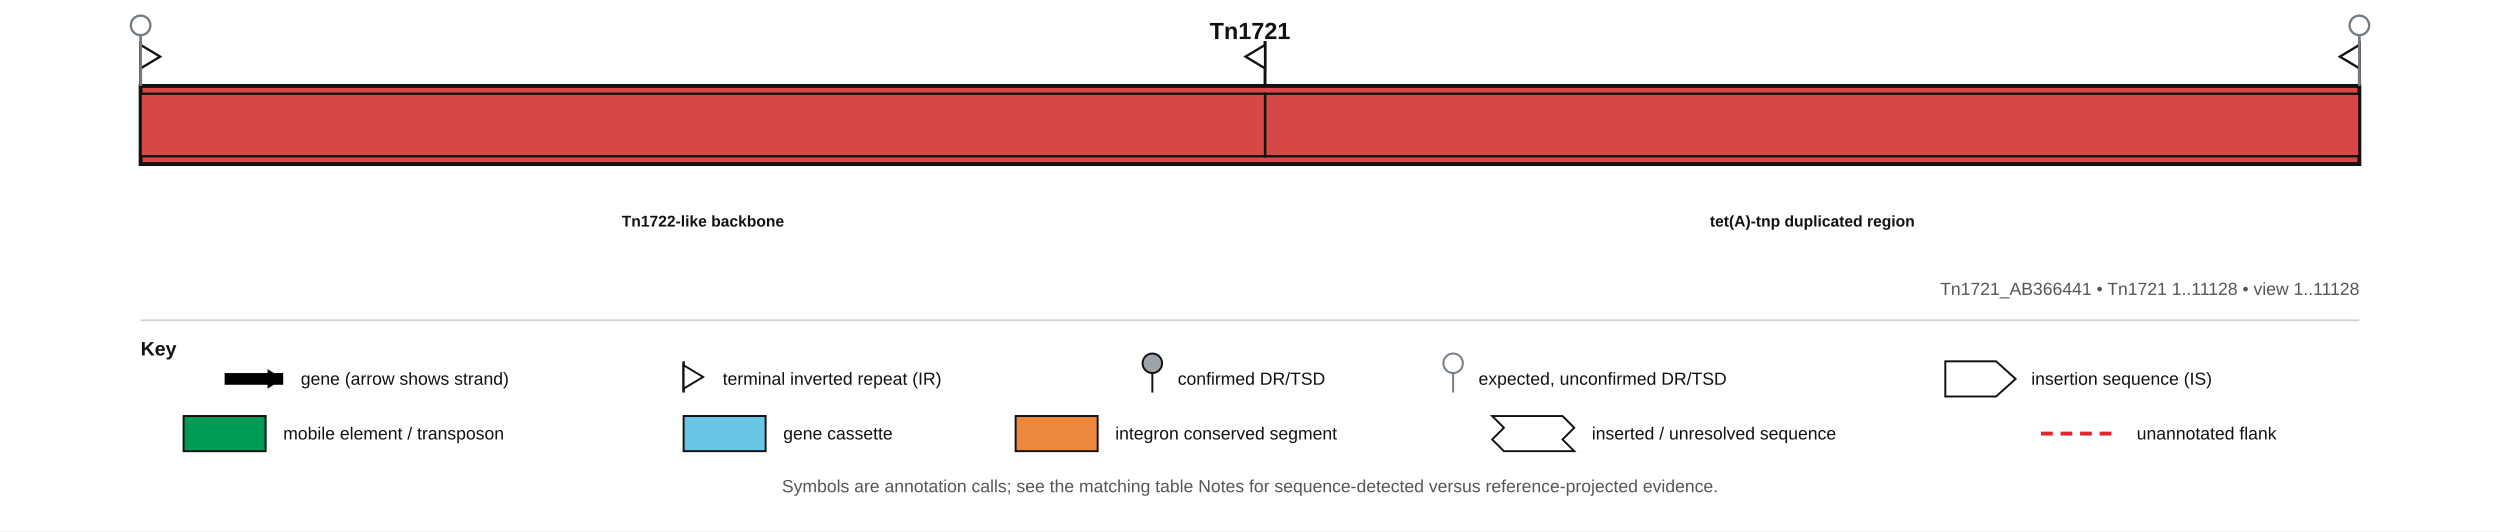
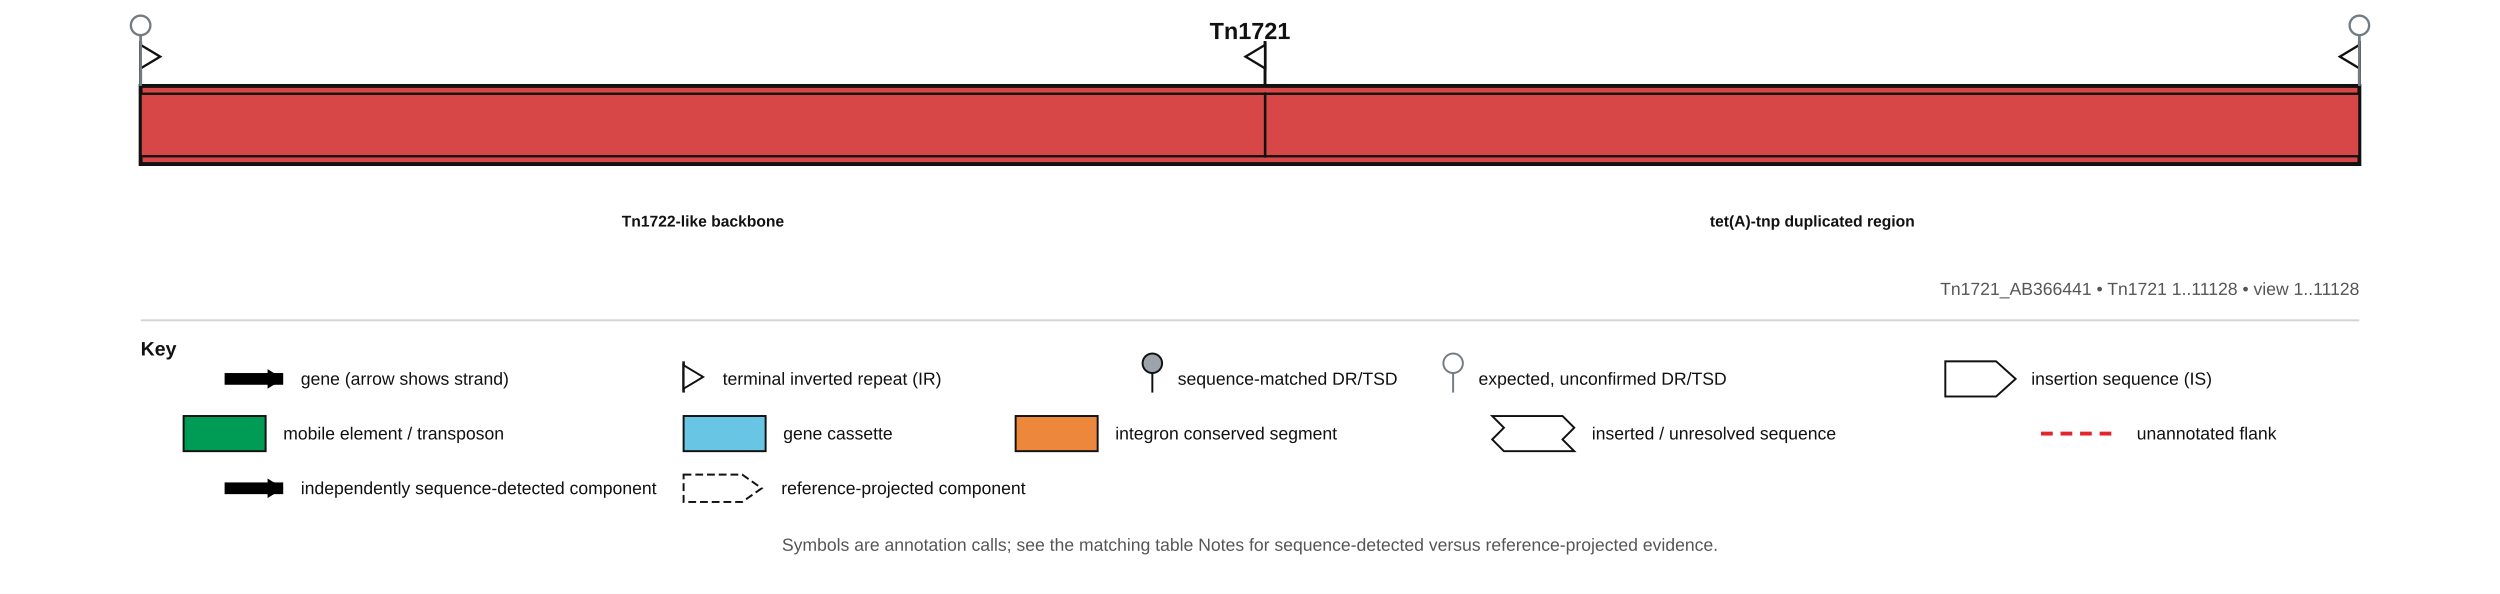
- <svg xmlns="http://www.w3.org/2000/svg" width="1280" height="272" style="background:#fff;font-family:Arial,Helvetica,sans-serif">
-   <rect x="0" y="0" width="1280" height="272" fill="#ffffff" />
+ <svg xmlns="http://www.w3.org/2000/svg" width="1280" height="304" style="background:#fff;font-family:Arial,Helvetica,sans-serif">
+   <rect x="0" y="0" width="1280" height="304" fill="#ffffff" />
  <rect x="72.0" y="44" width="1136.0" height="40" fill="#d74747" stroke="#111111" stroke-width="2" />
  <text x="640.0" y="20.0" text-anchor="middle" font-size="12" font-weight="bold" font-style="normal" fill="#111111">Tn1721</text>
  <rect x="72.0" y="48" width="575.7" height="32" fill="#d74747" stroke="#111111" stroke-width="1.2" />
  <text x="359.9" y="116.0" text-anchor="middle" font-size="8" font-weight="bold" font-style="normal" fill="#111111">Tn1722-like backbone</text>
  <rect x="647.8" y="48" width="560.2" height="32" fill="#d74747" stroke="#111111" stroke-width="1.2" />
  <text x="927.9" y="116.0" text-anchor="middle" font-size="8" font-weight="bold" font-style="normal" fill="#111111">tet(A)-tnp duplicated region</text>
  <line x1="72.0" y1="44" x2="72.0" y2="21" stroke="#111111" stroke-width="1.5" />
  <polygon points="72.0,23 82.0,29 72.0,35" fill="#ffffff" stroke="#111111" stroke-width="1.2" />
  <line x1="647.7" y1="44" x2="647.7" y2="21" stroke="#111111" stroke-width="1.5" />
  <polygon points="647.7,23 637.7,29 647.7,35" fill="#ffffff" stroke="#111111" stroke-width="1.2" />
  <line x1="1208.0" y1="44" x2="1208.0" y2="21" stroke="#111111" stroke-width="1.5" />
  <polygon points="1208.0,23 1198.0,29 1208.0,35" fill="#ffffff" stroke="#111111" stroke-width="1.2" />
  <g>
    <line x1="72.0" y1="44" x2="72.0" y2="18" stroke="#737b83" stroke-width="1.4" />
    <circle cx="72.0" cy="13" r="5" fill="#ffffff" stroke="#737b83" stroke-width="1.2" />
  </g>
  <g>
    <line x1="1208.0" y1="44" x2="1208.0" y2="18" stroke="#737b83" stroke-width="1.4" />
    <circle cx="1208.0" cy="13" r="5" fill="#ffffff" stroke="#737b83" stroke-width="1.2" />
  </g>
  <text x="1208.0" y="151.0" text-anchor="end" font-size="9" font-weight="normal" font-style="normal" fill="#555">Tn1721_AB366441 • Tn1721 1..11128 • view 1..11128</text>
  <line x1="72" y1="164" x2="1208" y2="164" stroke="#d4d4d4" stroke-width="1" />
  <text x="72.0" y="182.0" text-anchor="start" font-size="10" font-weight="bold" font-style="normal" fill="#111111">Key</text>
  <line x1="115" y1="194" x2="145" y2="194" stroke="#000" stroke-width="6" />
  <polygon points="145,194 137,189 137,199" fill="#000" />
  <text x="154.0" y="197.0" text-anchor="start" font-size="9" font-weight="normal" font-style="normal" fill="#111111">gene (arrow shows strand)</text>
  <line x1="350" y1="201" x2="350" y2="185" stroke="#111" stroke-width="1.3" />
  <polygon points="350,187 360,193 350,199" fill="#fff" stroke="#111" />
  <text x="370.0" y="197.0" text-anchor="start" font-size="9" font-weight="normal" font-style="normal" fill="#111111">terminal inverted repeat (IR)</text>
  <line x1="590" y1="201" x2="590" y2="187" stroke="#111" />
  <circle cx="590" cy="186" r="5" fill="#9ca3aa" stroke="#111" />
-   <text x="603.0" y="197.0" text-anchor="start" font-size="9" font-weight="normal" font-style="normal" fill="#111111">confirmed DR/TSD</text>
+   <text x="603.0" y="197.0" text-anchor="start" font-size="9" font-weight="normal" font-style="normal" fill="#111111">sequence-matched DR/TSD</text>
  <line x1="744" y1="201" x2="744" y2="187" stroke="#737b83" />
  <circle cx="744" cy="186" r="5" fill="#fff" stroke="#737b83" />
  <text x="757.0" y="197.0" text-anchor="start" font-size="9" font-weight="normal" font-style="normal" fill="#111111">expected, unconfirmed DR/TSD</text>
  <polygon points="996,185 1022,185 1032,194 1022,203 996,203" fill="#fff" stroke="#111" />
  <text x="1040.0" y="197.0" text-anchor="start" font-size="9" font-weight="normal" font-style="normal" fill="#111111">insertion sequence (IS)</text>
  <rect x="94" y="213" width="42" height="18" fill="#009b55" stroke="#111" />
  <text x="145.0" y="225.0" text-anchor="start" font-size="9" font-weight="normal" font-style="normal" fill="#111111">mobile element / transposon</text>
  <rect x="350" y="213" width="42" height="18" fill="#68c5e3" stroke="#111" />
  <text x="401.0" y="225.0" text-anchor="start" font-size="9" font-weight="normal" font-style="normal" fill="#111111">gene cassette</text>
  <rect x="520" y="213" width="42" height="18" fill="#ed873b" stroke="#111" />
  <text x="571.0" y="225.0" text-anchor="start" font-size="9" font-weight="normal" font-style="normal" fill="#111111">integron conserved segment</text>
  <polygon points="770,213 800,213 806,219 800,225 806,231 770,231 764,225 770,219 764,213" fill="#fff" stroke="#111" />
  <text x="815.0" y="225.0" text-anchor="start" font-size="9" font-weight="normal" font-style="normal" fill="#111111">inserted / unresolved sequence</text>
  <line x1="1045" y1="222" x2="1085" y2="222" stroke="#e3262e" stroke-width="2" stroke-dasharray="6,4" />
  <text x="1094.0" y="225.0" text-anchor="start" font-size="9" font-weight="normal" font-style="normal" fill="#111111">unannotated flank</text>
-   <text x="640.0" y="252.0" text-anchor="middle" font-size="9" font-weight="normal" font-style="normal" fill="#555555">Symbols are annotation calls; see the matching table Notes for sequence-detected versus reference-projected evidence.</text>
+   <line x1="115" y1="250" x2="145" y2="250" stroke="#000" stroke-width="6" />
+   <polygon points="145,250 137,245 137,255" fill="#000" />
+   <text x="154.0" y="253.0" text-anchor="start" font-size="9" font-weight="normal" font-style="normal" fill="#111111">independently sequence-detected component</text>
+   <polygon points="350,243 380,243 390,250 380,257 350,257" fill="#fff" stroke="#111" stroke-dasharray="4,2" />
+   <text x="400.0" y="253.0" text-anchor="start" font-size="9" font-weight="normal" font-style="normal" fill="#111111">reference-projected component</text>
+   <text x="640.0" y="282.0" text-anchor="middle" font-size="9" font-weight="normal" font-style="normal" fill="#555555">Symbols are annotation calls; see the matching table Notes for sequence-detected versus reference-projected evidence.</text>
</svg>
